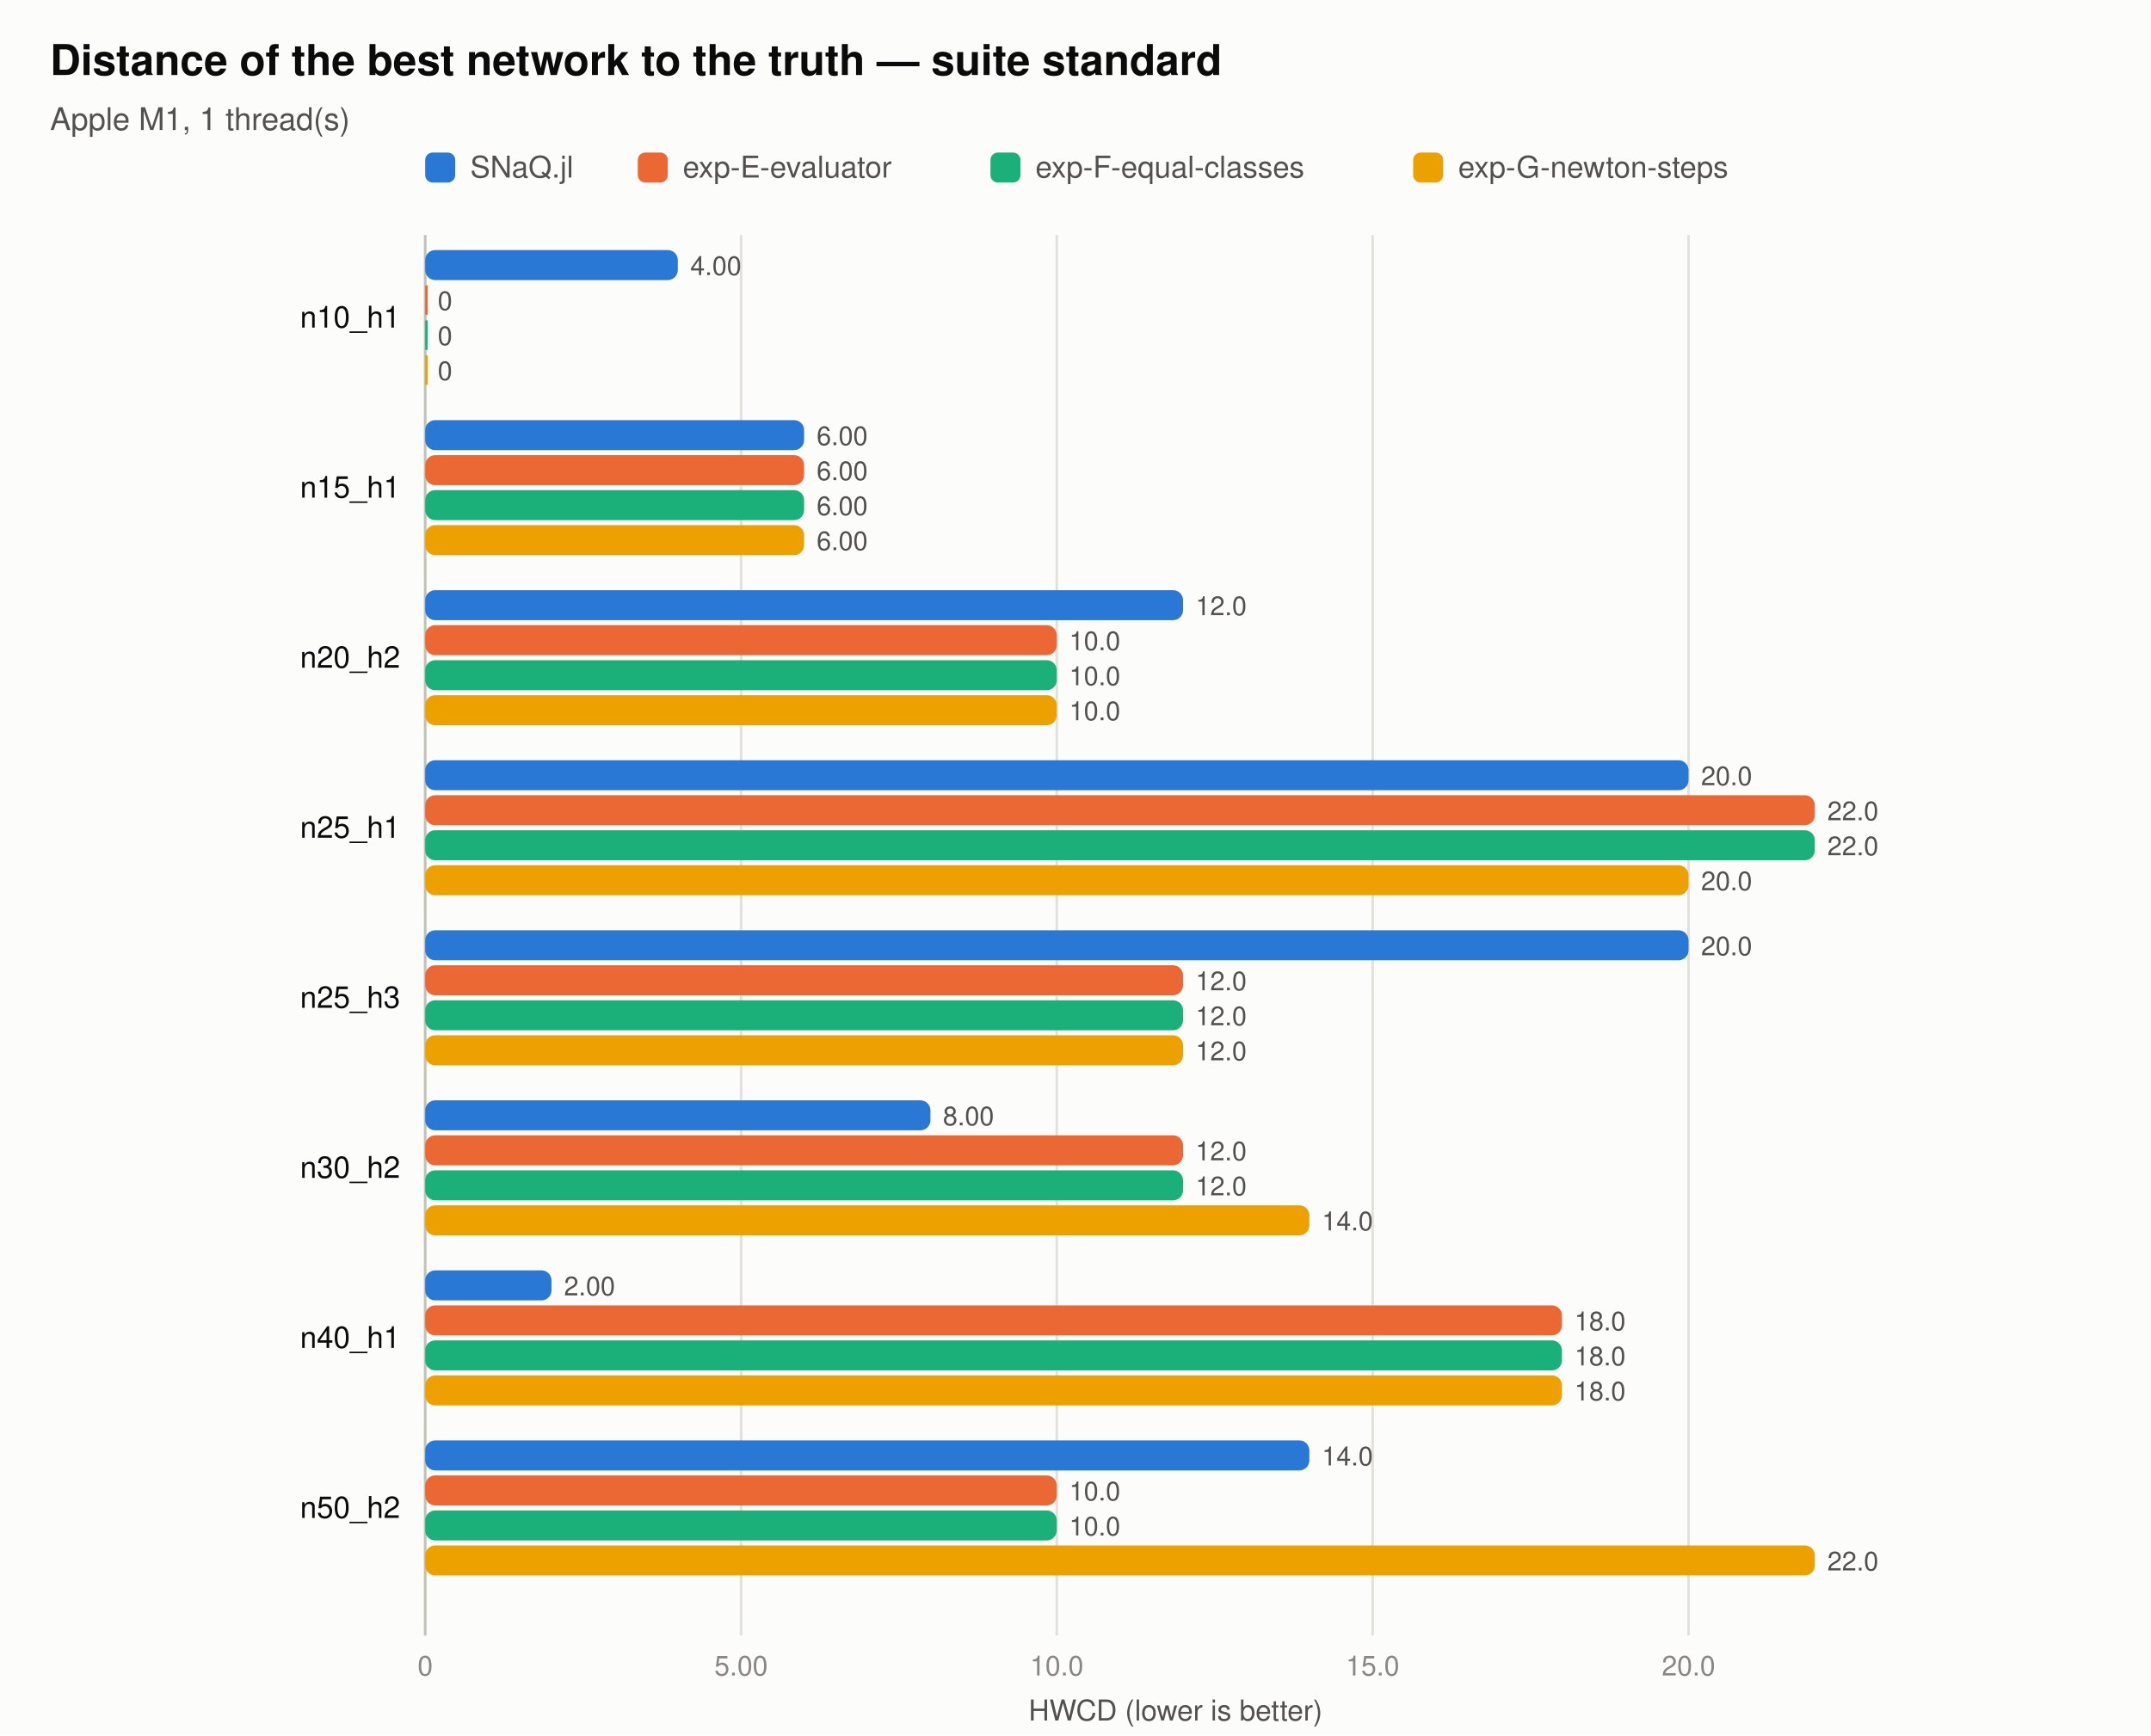
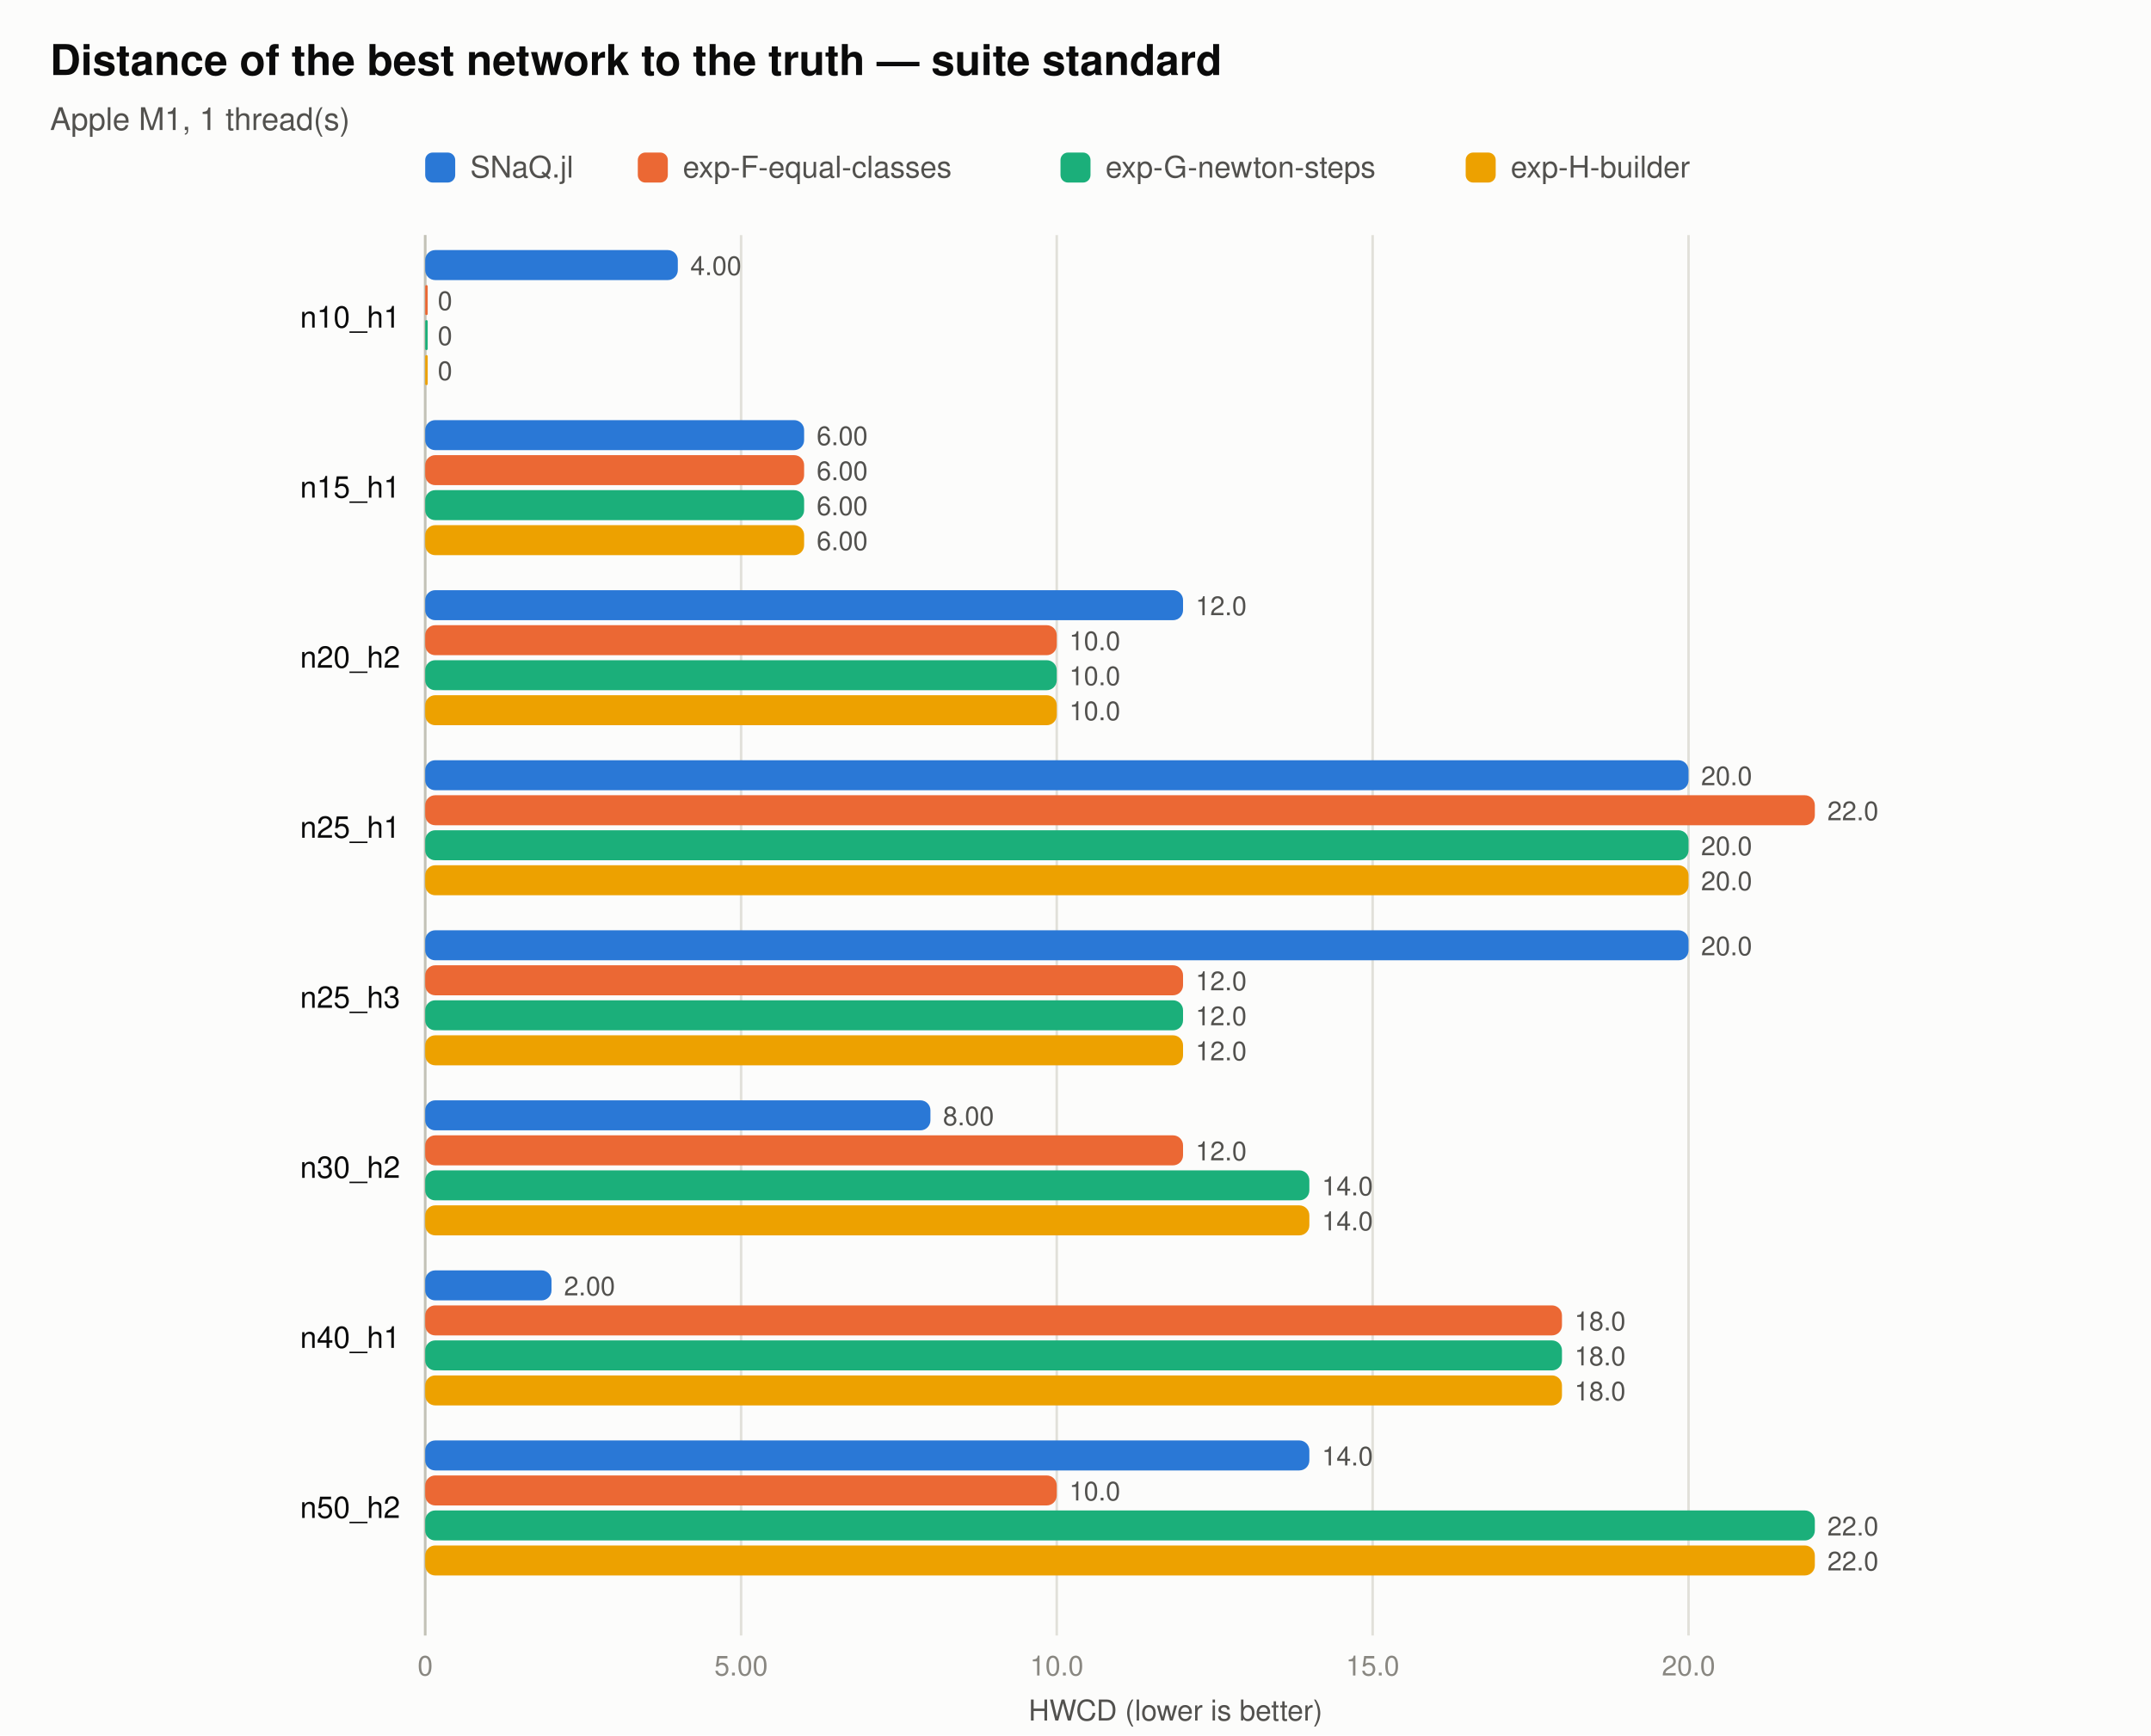
<svg xmlns="http://www.w3.org/2000/svg" width="860" height="694" viewBox="0 0 860 694" font-family="-apple-system, BlinkMacSystemFont, 'Segoe UI', Helvetica, Arial, sans-serif">
  <rect width="860" height="694" fill="#fcfcfb" />
  <text x="20" y="30" font-size="17" font-weight="600" fill="#0b0b0b">Distance of the best network to the truth — suite standard</text>
  <text x="20" y="52" font-size="12.5" fill="#52514e">Apple M1, 1 thread(s)</text>
  <rect x="170" y="61" width="12" height="12" rx="3" fill="#2a78d6" />
  <text x="188" y="71" font-size="12" fill="#52514e">SNaQ.jl</text>
  <rect x="255" y="61" width="12" height="12" rx="3" fill="#eb6834" />
-   <text x="273" y="71" font-size="12" fill="#52514e">exp-E-evaluator</text>
-   <rect x="396" y="61" width="12" height="12" rx="3" fill="#1baf7a" />
-   <text x="414" y="71" font-size="12" fill="#52514e">exp-F-equal-classes</text>
-   <rect x="565" y="61" width="12" height="12" rx="3" fill="#eda100" />
-   <text x="583" y="71" font-size="12" fill="#52514e">exp-G-newton-steps</text>
+   <text x="273" y="71" font-size="12" fill="#52514e">exp-F-equal-classes</text>
+   <rect x="424" y="61" width="12" height="12" rx="3" fill="#1baf7a" />
+   <text x="442" y="71" font-size="12" fill="#52514e">exp-G-newton-steps</text>
+   <rect x="586" y="61" width="12" height="12" rx="3" fill="#eda100" />
+   <text x="604" y="71" font-size="12" fill="#52514e">exp-H-builder</text>
  <line x1="170.0" y1="94" x2="170.0" y2="654" stroke="#e1e0d9" stroke-width="1" />
  <text x="170.0" y="670" font-size="11" fill="#898781" text-anchor="middle">0</text>
  <line x1="296.3" y1="94" x2="296.3" y2="654" stroke="#e1e0d9" stroke-width="1" />
  <text x="296.3" y="670" font-size="11" fill="#898781" text-anchor="middle">5.00</text>
  <line x1="422.5" y1="94" x2="422.5" y2="654" stroke="#e1e0d9" stroke-width="1" />
  <text x="422.5" y="670" font-size="11" fill="#898781" text-anchor="middle">10.0</text>
  <line x1="548.8" y1="94" x2="548.8" y2="654" stroke="#e1e0d9" stroke-width="1" />
  <text x="548.8" y="670" font-size="11" fill="#898781" text-anchor="middle">15.0</text>
  <line x1="675.1" y1="94" x2="675.1" y2="654" stroke="#e1e0d9" stroke-width="1" />
  <text x="675.1" y="670" font-size="11" fill="#898781" text-anchor="middle">20.0</text>
  <text x="470.0" y="688" font-size="11.5" fill="#52514e" text-anchor="middle">HWCD (lower is better)</text>
  <line x1="170.0" y1="94" x2="170.0" y2="654" stroke="#c3c2b7" stroke-width="1" />
  <text x="160" y="131.0" font-size="12" fill="#0b0b0b" text-anchor="end">n10_h1</text>
  <g>
    <rect x="170.0" y="100" width="101.0" height="12" rx="4.0" fill="#2a78d6" />
  </g>
  <text x="276.0" y="110" font-size="10.5" fill="#52514e" text-anchor="start">4.00</text>
  <g>
    <rect x="170.0" y="114" width="1.0" height="12" rx="0.5" fill="#eb6834" />
  </g>
  <text x="175.0" y="124" font-size="10.5" fill="#52514e" text-anchor="start">0</text>
  <g>
    <rect x="170.0" y="128" width="1.0" height="12" rx="0.5" fill="#1baf7a" />
  </g>
  <text x="175.0" y="138" font-size="10.5" fill="#52514e" text-anchor="start">0</text>
  <g>
    <rect x="170.0" y="142" width="1.0" height="12" rx="0.5" fill="#eda100" />
  </g>
  <text x="175.0" y="152" font-size="10.5" fill="#52514e" text-anchor="start">0</text>
  <text x="160" y="199.0" font-size="12" fill="#0b0b0b" text-anchor="end">n15_h1</text>
  <g>
    <rect x="170.0" y="168" width="151.5" height="12" rx="4.0" fill="#2a78d6" />
  </g>
  <text x="326.5" y="178" font-size="10.5" fill="#52514e" text-anchor="start">6.00</text>
  <g>
    <rect x="170.0" y="182" width="151.5" height="12" rx="4.0" fill="#eb6834" />
  </g>
  <text x="326.5" y="192" font-size="10.5" fill="#52514e" text-anchor="start">6.00</text>
  <g>
    <rect x="170.0" y="196" width="151.5" height="12" rx="4.0" fill="#1baf7a" />
  </g>
  <text x="326.5" y="206" font-size="10.5" fill="#52514e" text-anchor="start">6.00</text>
  <g>
    <rect x="170.0" y="210" width="151.5" height="12" rx="4.0" fill="#eda100" />
  </g>
  <text x="326.5" y="220" font-size="10.5" fill="#52514e" text-anchor="start">6.00</text>
  <text x="160" y="267.0" font-size="12" fill="#0b0b0b" text-anchor="end">n20_h2</text>
  <g>
    <rect x="170.0" y="236" width="303.0" height="12" rx="4.0" fill="#2a78d6" />
  </g>
  <text x="478.0" y="246" font-size="10.5" fill="#52514e" text-anchor="start">12.0</text>
  <g>
    <rect x="170.0" y="250" width="252.5" height="12" rx="4.0" fill="#eb6834" />
  </g>
  <text x="427.5" y="260" font-size="10.5" fill="#52514e" text-anchor="start">10.0</text>
  <g>
    <rect x="170.0" y="264" width="252.5" height="12" rx="4.0" fill="#1baf7a" />
  </g>
  <text x="427.5" y="274" font-size="10.5" fill="#52514e" text-anchor="start">10.0</text>
  <g>
    <rect x="170.0" y="278" width="252.5" height="12" rx="4.0" fill="#eda100" />
  </g>
  <text x="427.5" y="288" font-size="10.5" fill="#52514e" text-anchor="start">10.0</text>
  <text x="160" y="335.0" font-size="12" fill="#0b0b0b" text-anchor="end">n25_h1</text>
  <g>
    <rect x="170.0" y="304" width="505.1" height="12" rx="4.0" fill="#2a78d6" />
  </g>
  <text x="680.1" y="314" font-size="10.5" fill="#52514e" text-anchor="start">20.0</text>
  <g>
    <rect x="170.0" y="318" width="555.6" height="12" rx="4.0" fill="#eb6834" />
  </g>
  <text x="730.6" y="328" font-size="10.5" fill="#52514e" text-anchor="start">22.0</text>
  <g>
-     <rect x="170.0" y="332" width="555.6" height="12" rx="4.0" fill="#1baf7a" />
+     <rect x="170.0" y="332" width="505.1" height="12" rx="4.0" fill="#1baf7a" />
  </g>
-   <text x="730.6" y="342" font-size="10.5" fill="#52514e" text-anchor="start">22.0</text>
+   <text x="680.1" y="342" font-size="10.5" fill="#52514e" text-anchor="start">20.0</text>
  <g>
    <rect x="170.0" y="346" width="505.1" height="12" rx="4.0" fill="#eda100" />
  </g>
  <text x="680.1" y="356" font-size="10.5" fill="#52514e" text-anchor="start">20.0</text>
  <text x="160" y="403.0" font-size="12" fill="#0b0b0b" text-anchor="end">n25_h3</text>
  <g>
    <rect x="170.0" y="372" width="505.1" height="12" rx="4.0" fill="#2a78d6" />
  </g>
  <text x="680.1" y="382" font-size="10.5" fill="#52514e" text-anchor="start">20.0</text>
  <g>
    <rect x="170.0" y="386" width="303.0" height="12" rx="4.0" fill="#eb6834" />
  </g>
  <text x="478.0" y="396" font-size="10.5" fill="#52514e" text-anchor="start">12.0</text>
  <g>
    <rect x="170.0" y="400" width="303.0" height="12" rx="4.0" fill="#1baf7a" />
  </g>
  <text x="478.0" y="410" font-size="10.5" fill="#52514e" text-anchor="start">12.0</text>
  <g>
    <rect x="170.0" y="414" width="303.0" height="12" rx="4.0" fill="#eda100" />
  </g>
  <text x="478.0" y="424" font-size="10.5" fill="#52514e" text-anchor="start">12.0</text>
  <text x="160" y="471.0" font-size="12" fill="#0b0b0b" text-anchor="end">n30_h2</text>
  <g>
    <rect x="170.0" y="440" width="202.0" height="12" rx="4.0" fill="#2a78d6" />
  </g>
  <text x="377.0" y="450" font-size="10.5" fill="#52514e" text-anchor="start">8.00</text>
  <g>
    <rect x="170.0" y="454" width="303.0" height="12" rx="4.0" fill="#eb6834" />
  </g>
  <text x="478.0" y="464" font-size="10.5" fill="#52514e" text-anchor="start">12.0</text>
  <g>
-     <rect x="170.0" y="468" width="303.0" height="12" rx="4.0" fill="#1baf7a" />
+     <rect x="170.0" y="468" width="353.5" height="12" rx="4.0" fill="#1baf7a" />
  </g>
-   <text x="478.0" y="478" font-size="10.5" fill="#52514e" text-anchor="start">12.0</text>
+   <text x="528.5" y="478" font-size="10.5" fill="#52514e" text-anchor="start">14.0</text>
  <g>
    <rect x="170.0" y="482" width="353.5" height="12" rx="4.0" fill="#eda100" />
  </g>
  <text x="528.5" y="492" font-size="10.5" fill="#52514e" text-anchor="start">14.0</text>
  <text x="160" y="539.0" font-size="12" fill="#0b0b0b" text-anchor="end">n40_h1</text>
  <g>
    <rect x="170.0" y="508" width="50.5" height="12" rx="4.0" fill="#2a78d6" />
  </g>
  <text x="225.5" y="518" font-size="10.5" fill="#52514e" text-anchor="start">2.00</text>
  <g>
    <rect x="170.0" y="522" width="454.5" height="12" rx="4.0" fill="#eb6834" />
  </g>
  <text x="629.5" y="532" font-size="10.5" fill="#52514e" text-anchor="start">18.0</text>
  <g>
    <rect x="170.0" y="536" width="454.5" height="12" rx="4.0" fill="#1baf7a" />
  </g>
  <text x="629.5" y="546" font-size="10.5" fill="#52514e" text-anchor="start">18.0</text>
  <g>
    <rect x="170.0" y="550" width="454.5" height="12" rx="4.0" fill="#eda100" />
  </g>
  <text x="629.5" y="560" font-size="10.5" fill="#52514e" text-anchor="start">18.0</text>
  <text x="160" y="607.0" font-size="12" fill="#0b0b0b" text-anchor="end">n50_h2</text>
  <g>
    <rect x="170.0" y="576" width="353.5" height="12" rx="4.0" fill="#2a78d6" />
  </g>
  <text x="528.5" y="586" font-size="10.5" fill="#52514e" text-anchor="start">14.0</text>
  <g>
    <rect x="170.0" y="590" width="252.5" height="12" rx="4.0" fill="#eb6834" />
  </g>
  <text x="427.5" y="600" font-size="10.5" fill="#52514e" text-anchor="start">10.0</text>
  <g>
-     <rect x="170.0" y="604" width="252.5" height="12" rx="4.0" fill="#1baf7a" />
+     <rect x="170.0" y="604" width="555.6" height="12" rx="4.0" fill="#1baf7a" />
  </g>
-   <text x="427.5" y="614" font-size="10.5" fill="#52514e" text-anchor="start">10.0</text>
+   <text x="730.6" y="614" font-size="10.5" fill="#52514e" text-anchor="start">22.0</text>
  <g>
    <rect x="170.0" y="618" width="555.6" height="12" rx="4.0" fill="#eda100" />
  </g>
  <text x="730.6" y="628" font-size="10.5" fill="#52514e" text-anchor="start">22.0</text>
</svg>
